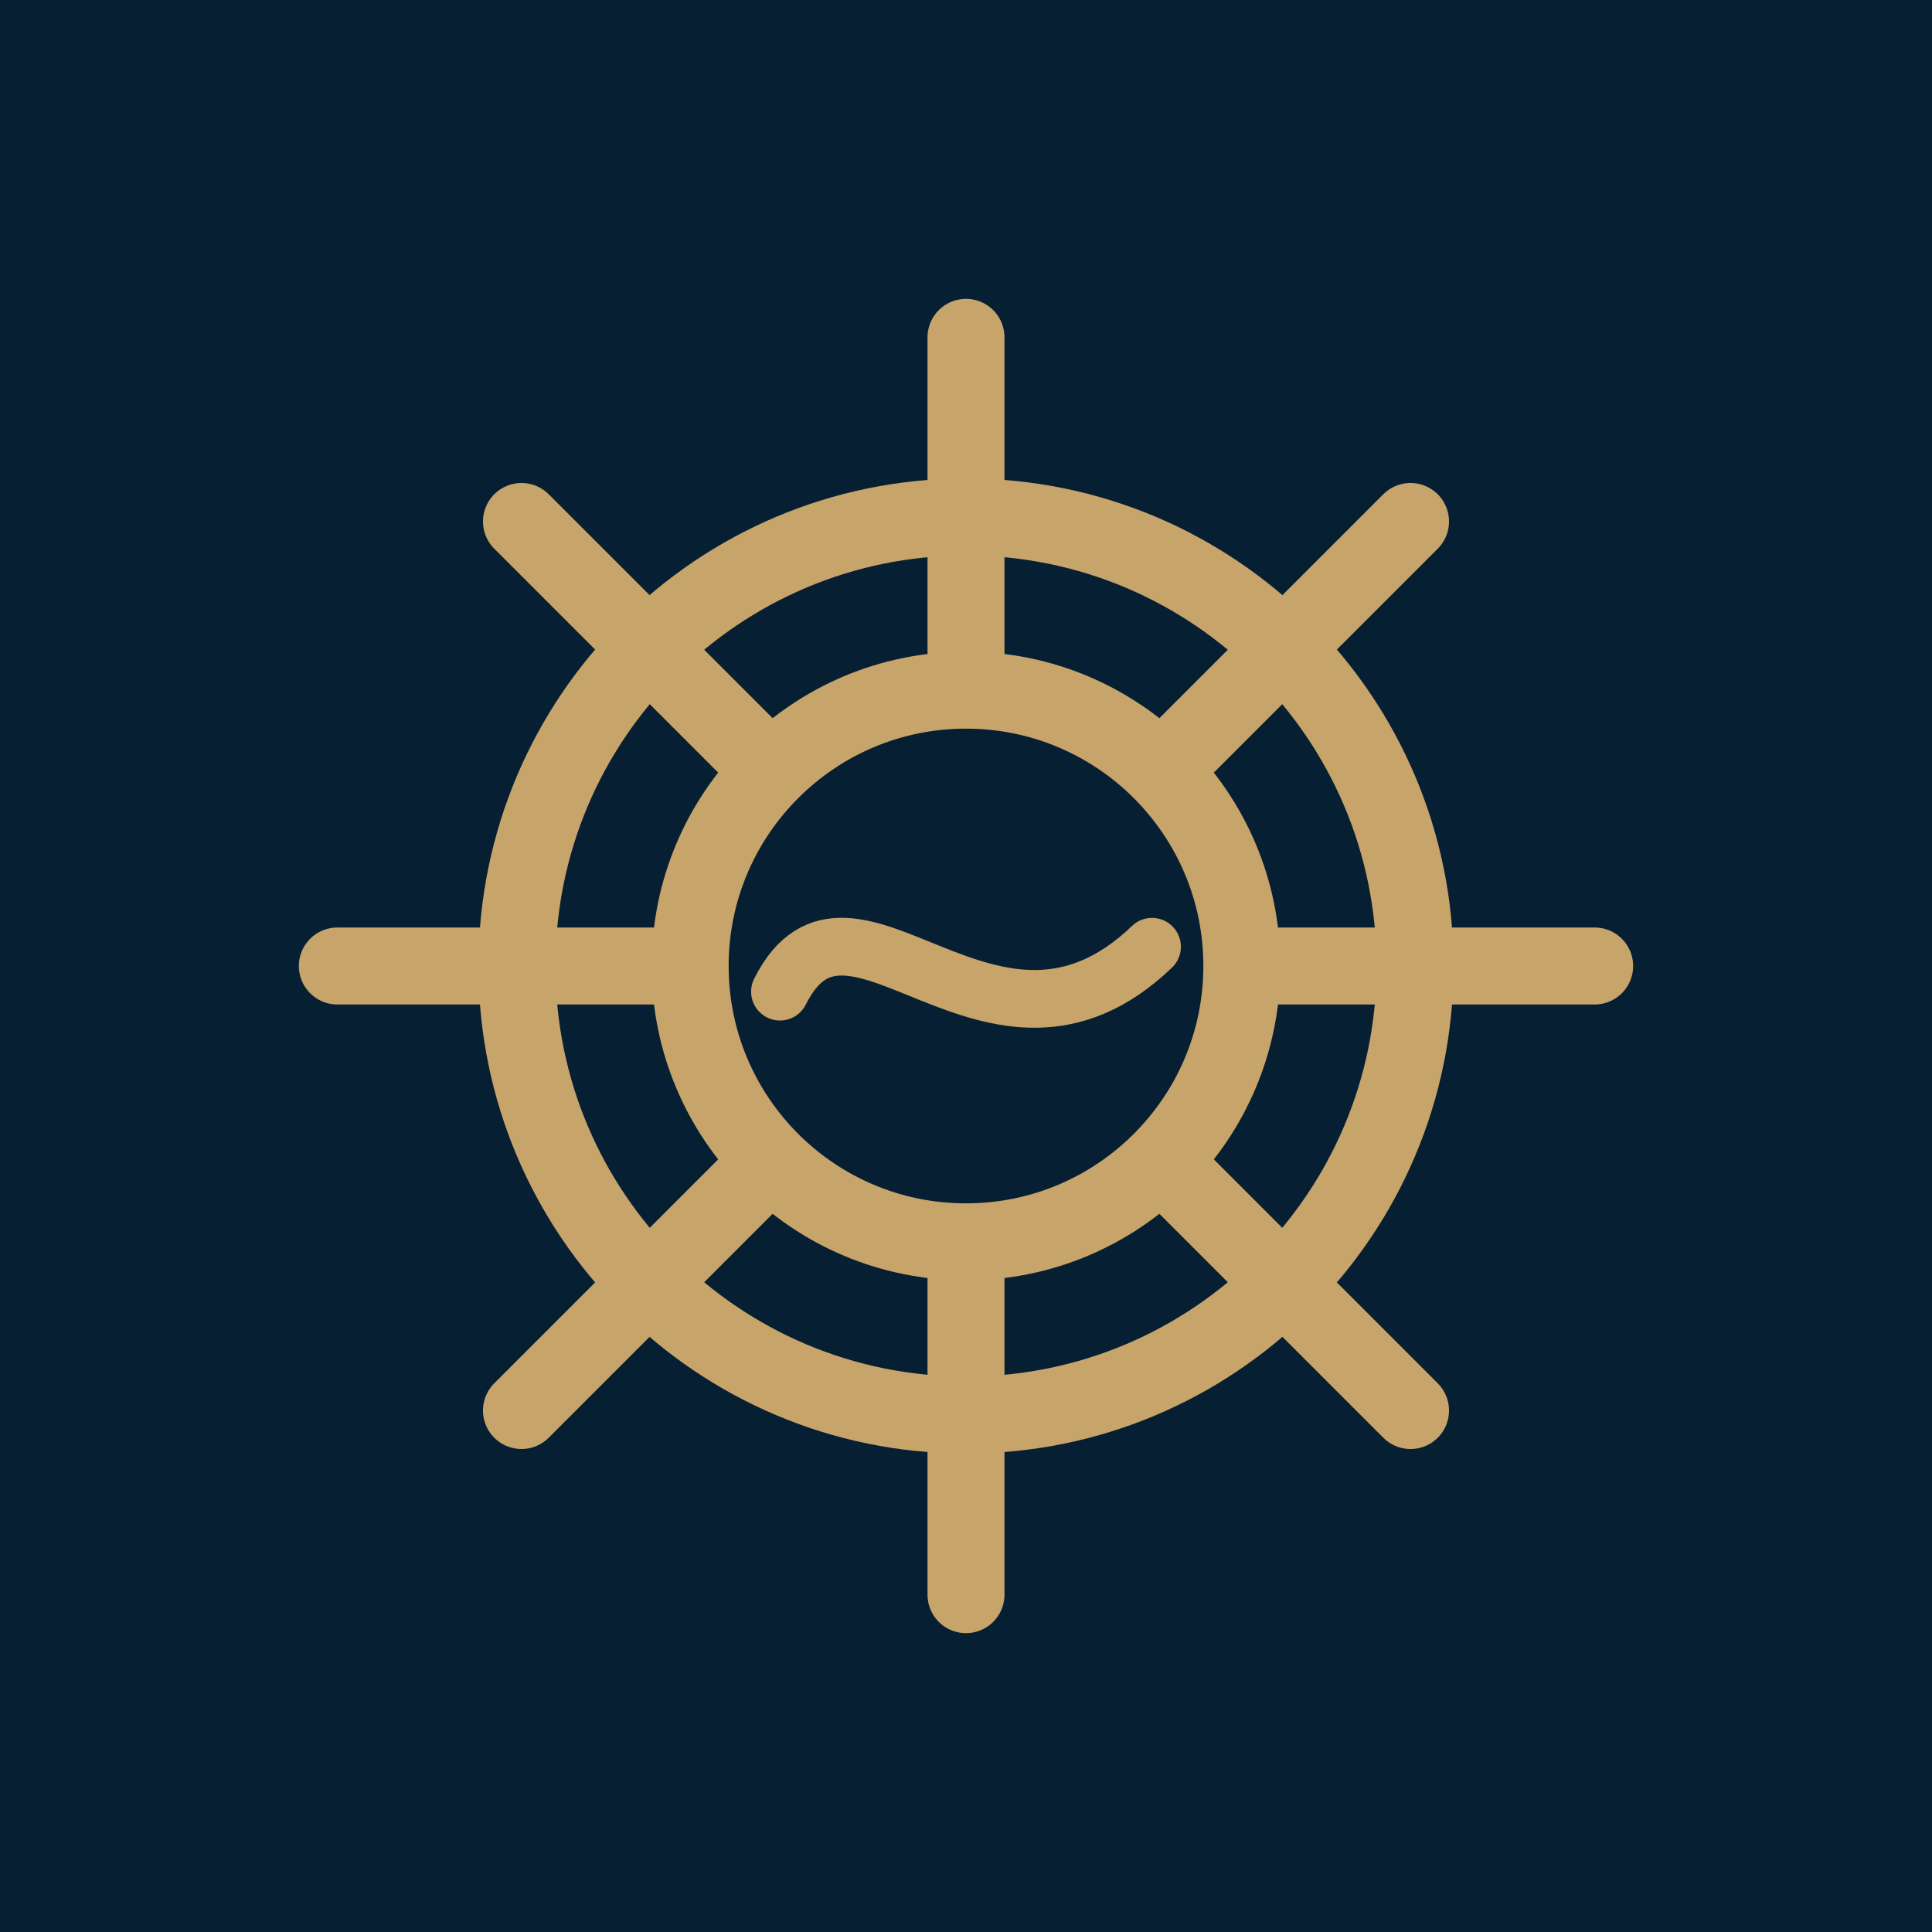
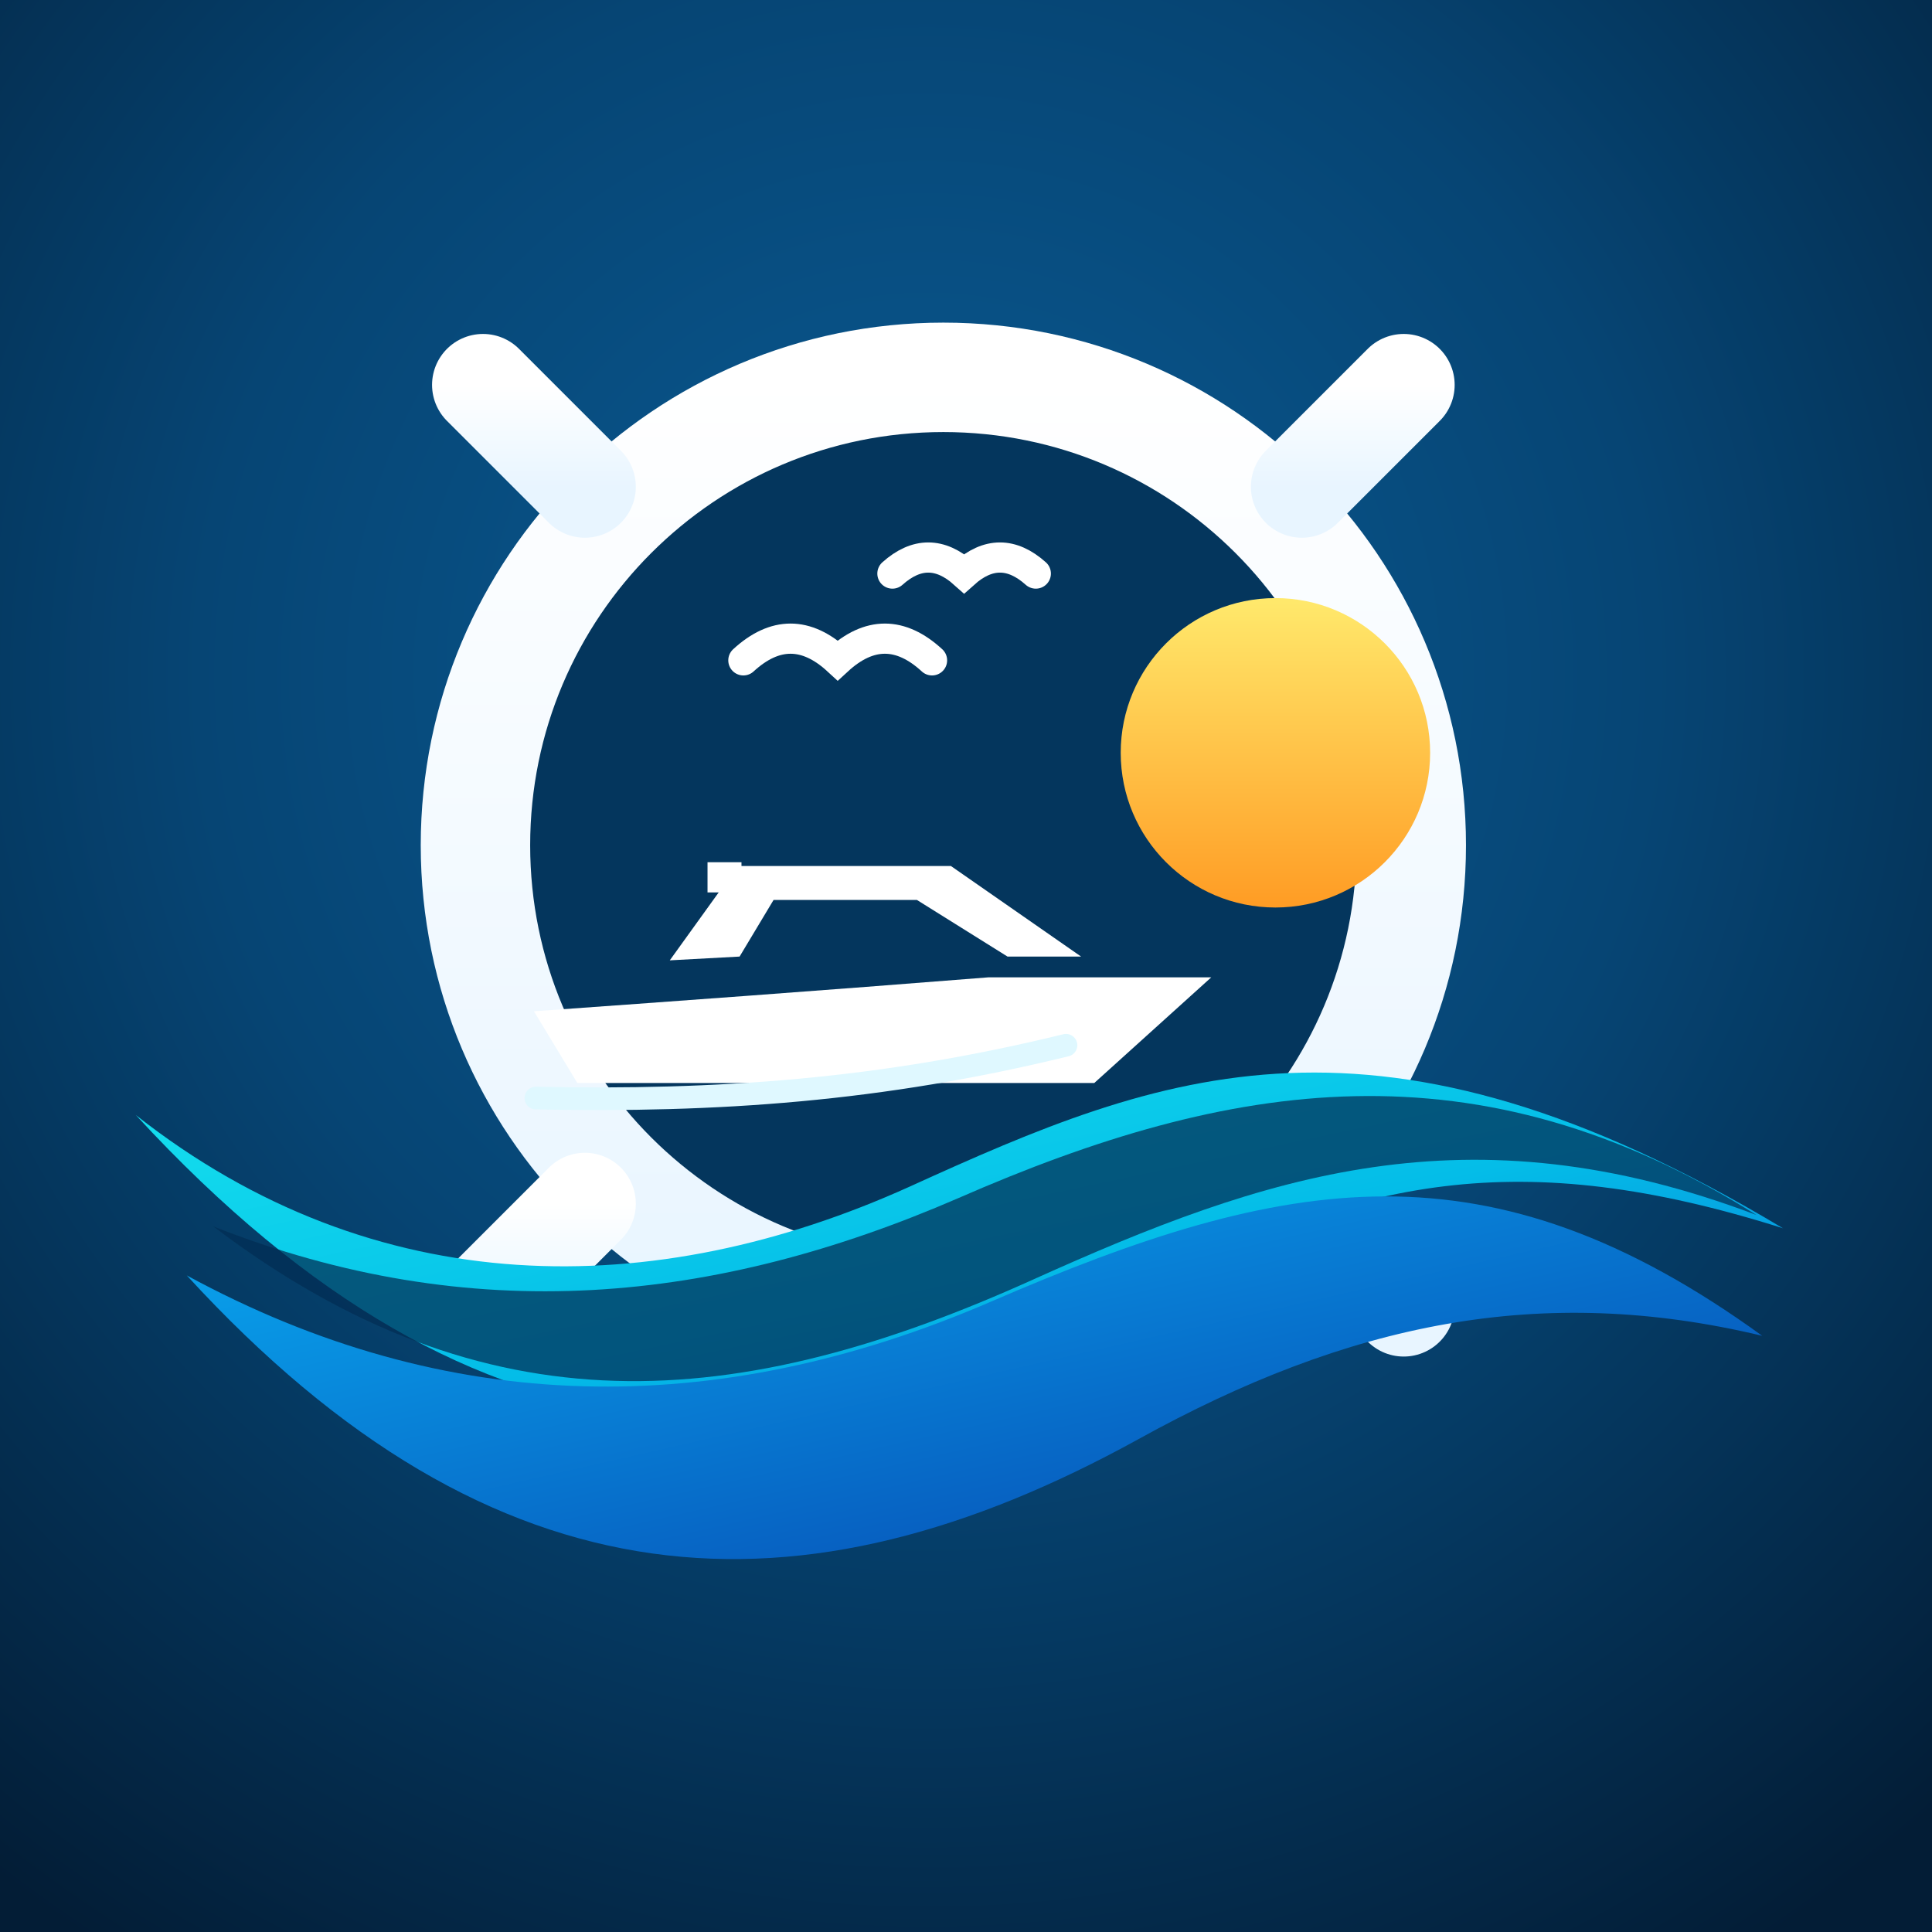
- <svg xmlns="http://www.w3.org/2000/svg" width="1024" height="1024" viewBox="0 0 1024 1024">
-   <rect width="1024" height="1024" fill="#071F33" />
-   <g transform="translate(512 512) scale(3.4) translate(-128 -128)">
-     <g fill="none" stroke="#C6A46A" stroke-width="12" stroke-linecap="round">
-       <path transform="rotate(0 128 128)" d="M128 30V82" />
-       <path transform="rotate(45 128 128)" d="M128 30V82" />
-       <path transform="rotate(90 128 128)" d="M128 30V82" />
-       <path transform="rotate(135 128 128)" d="M128 30V82" />
-       <path transform="rotate(180 128 128)" d="M128 30V82" />
-       <path transform="rotate(225 128 128)" d="M128 30V82" />
-       <path transform="rotate(270 128 128)" d="M128 30V82" />
-       <path transform="rotate(315 128 128)" d="M128 30V82" />
-       <circle cx="128" cy="128" r="70" />
-       <circle cx="128" cy="128" r="43" />
-       <path stroke-width="9" d="M99 132C110 110 132 149 157 125" />
+ <svg xmlns="http://www.w3.org/2000/svg" viewBox="0 0 1024 1024">
+   <defs>
+     <radialGradient id="bg" cx="48%" cy="35%" r="78%">
+       <stop offset="0" stop-color="#0a5b94" />
+       <stop offset="0.48" stop-color="#064574" />
+       <stop offset="1" stop-color="#031d36" />
+     </radialGradient>
+     <linearGradient id="white" x1="0" y1="0" x2="0" y2="1">
+       <stop stop-color="#ffffff" />
+       <stop offset="1" stop-color="#e8f5ff" />
+     </linearGradient>
+     <linearGradient id="sun" x1="0" y1="0" x2="0" y2="1">
+       <stop stop-color="#ffe96c" />
+       <stop offset="1" stop-color="#ff9c24" />
+     </linearGradient>
+     <linearGradient id="wave1" x1="0" y1="0" x2="1" y2="1">
+       <stop stop-color="#16e2ee" />
+       <stop offset="0.55" stop-color="#04bde8" />
+       <stop offset="1" stop-color="#0874d7" />
+     </linearGradient>
+     <linearGradient id="wave2" x1="0" y1="0" x2="1" y2="1">
+       <stop stop-color="#09aaf1" />
+       <stop offset="1" stop-color="#0641ad" />
+     </linearGradient>
+   </defs>
+   <rect width="1024" height="1024" fill="url(#bg)" />
+   <g>
+     <circle cx="500" cy="448" r="248" fill="#04365d" stroke="url(#white)" stroke-width="58" />
+     <g stroke="url(#white)" stroke-width="54" stroke-linecap="round">
+       <path d="M500 180v-74" />
+       <path d="M500 716v74" />
+       <path d="M232 448h-74" />
+       <path d="M768 448h74" />
+       <path d="M310 258l-54-54" />
+       <path d="M690 258l54-54" />
+       <path d="M310 638l-54 54" />
+       <path d="M690 638l54 54" />
    </g>
  </g>
+   <circle cx="676" cy="399" r="82" fill="url(#sun)" />
+   <g fill="none" stroke="#ffffff" stroke-width="16" stroke-linecap="round">
+     <path d="M394 350q25-23 50 0q25-23 50 0" />
+     <path d="M473 304q19-17 38 0q19-17 38 0" />
+   </g>
+   <g fill="#ffffff">
+     <path d="M283 536c70-5 153-11 241-18l118 0-62 56H306z" />
+     <path d="M355 509l36-50h113l69 48h-39l-48-30h-76l-18 30z" />
+     <path d="M375 457h18v16h-18z" />
+   </g>
+   <path d="M284 582c96 2 183-4 281-28" fill="none" stroke="#dff8ff" stroke-width="12" stroke-linecap="round" />
+   <path d="M72 591c127 100 275 99 410 38 134-61 248-107 463 22-139-44-226-27-341 35-177 95-347 106-532-95z" fill="url(#wave1)" />
+   <path d="M99 676c138 75 280 77 426 14 157-68 264-87 409 18-117-28-219-7-331 55-178 98-340 92-504-87z" fill="url(#wave2)" />
+   <path d="M113 650c137 54 266 41 395-15 144-63 275-84 423 9-153-58-261-21-383 34-157 71-290 82-435-28z" fill="#022d53" opacity=".72" />
</svg>
